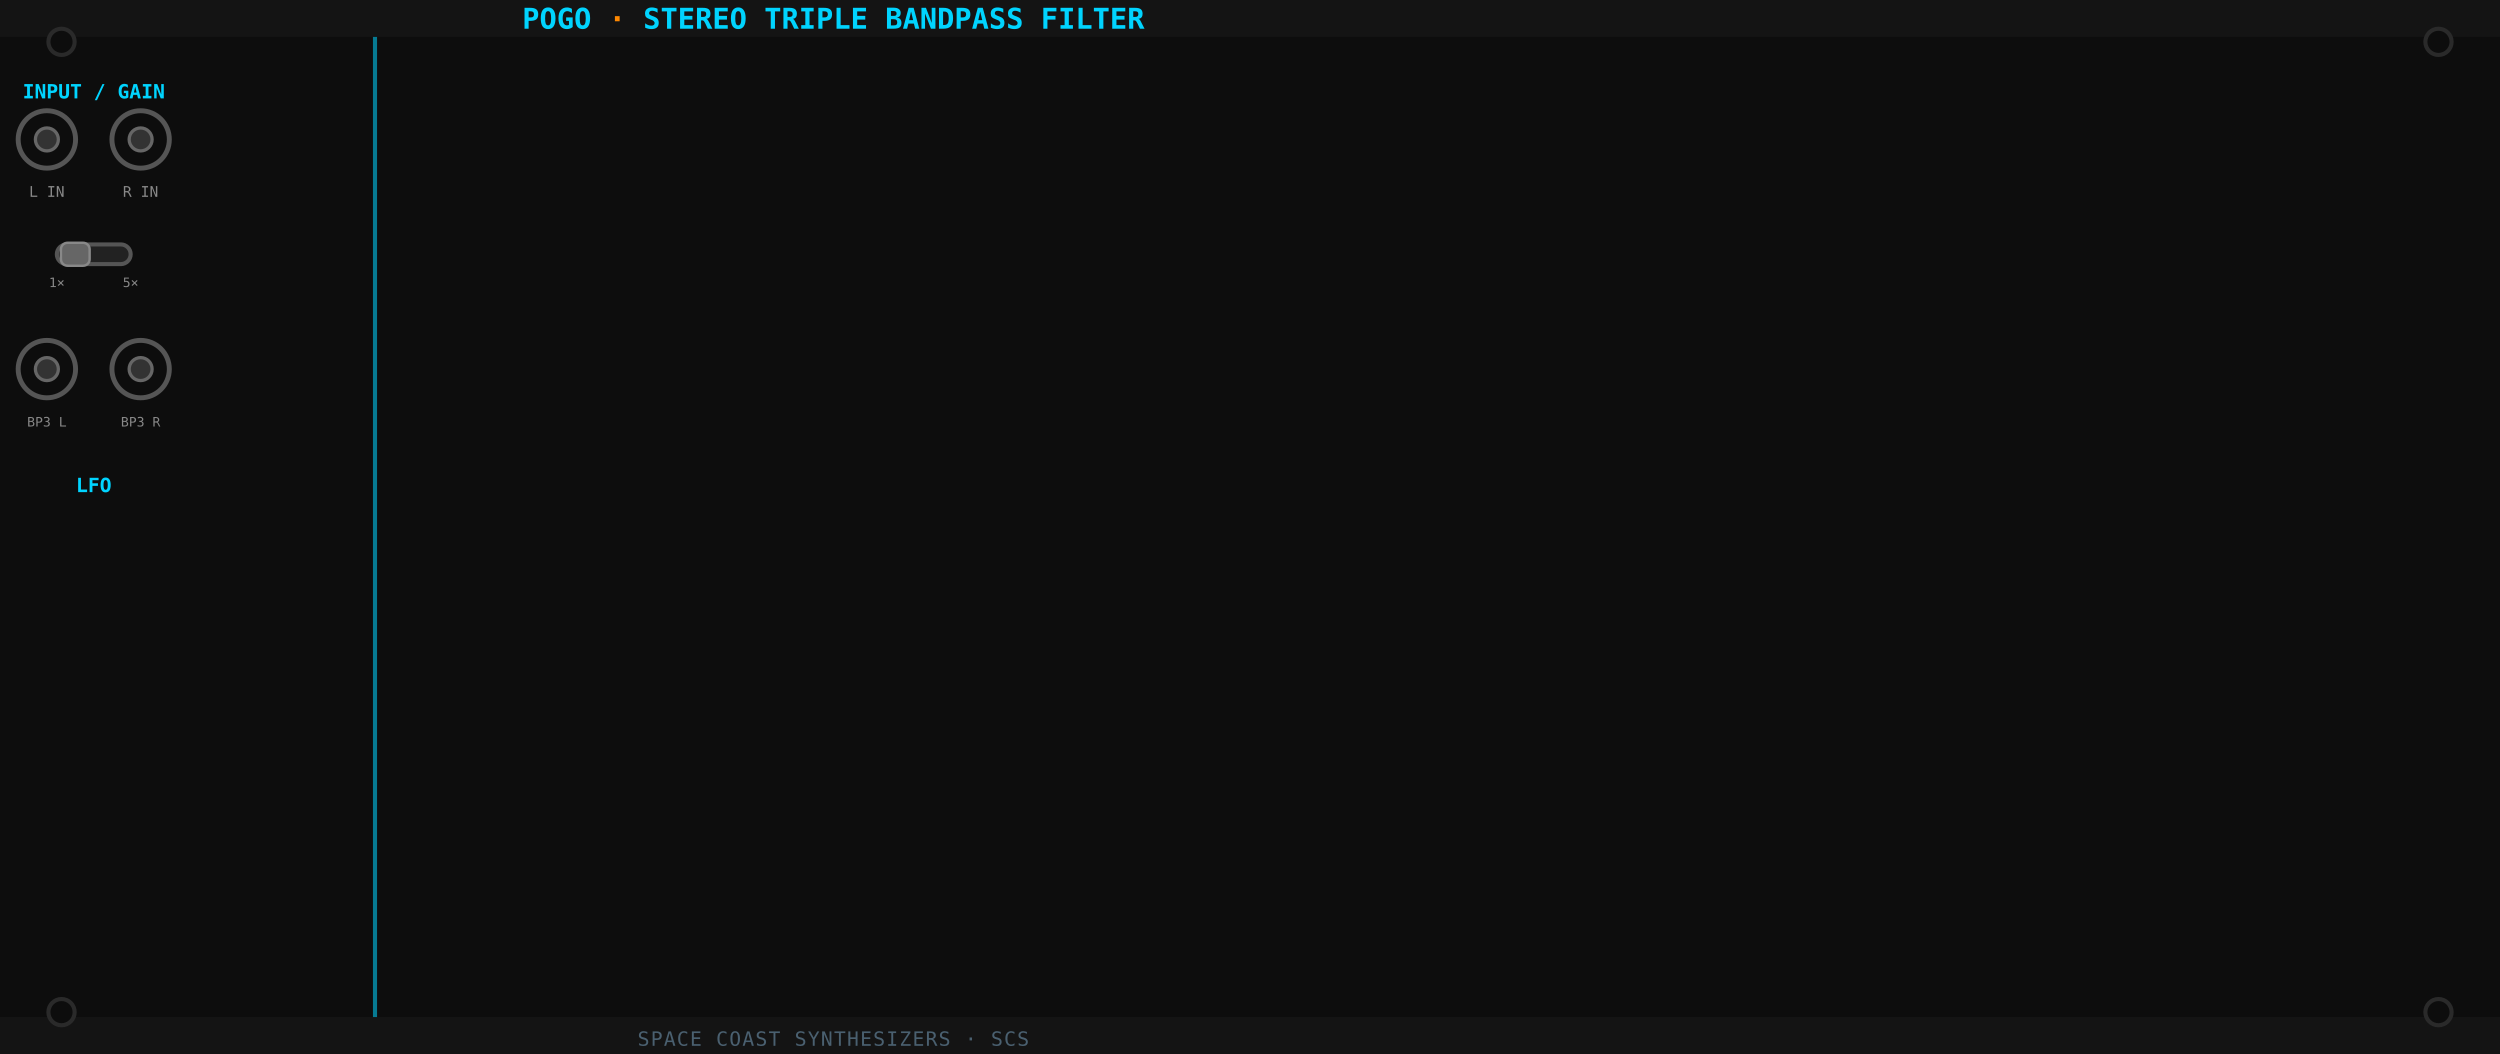
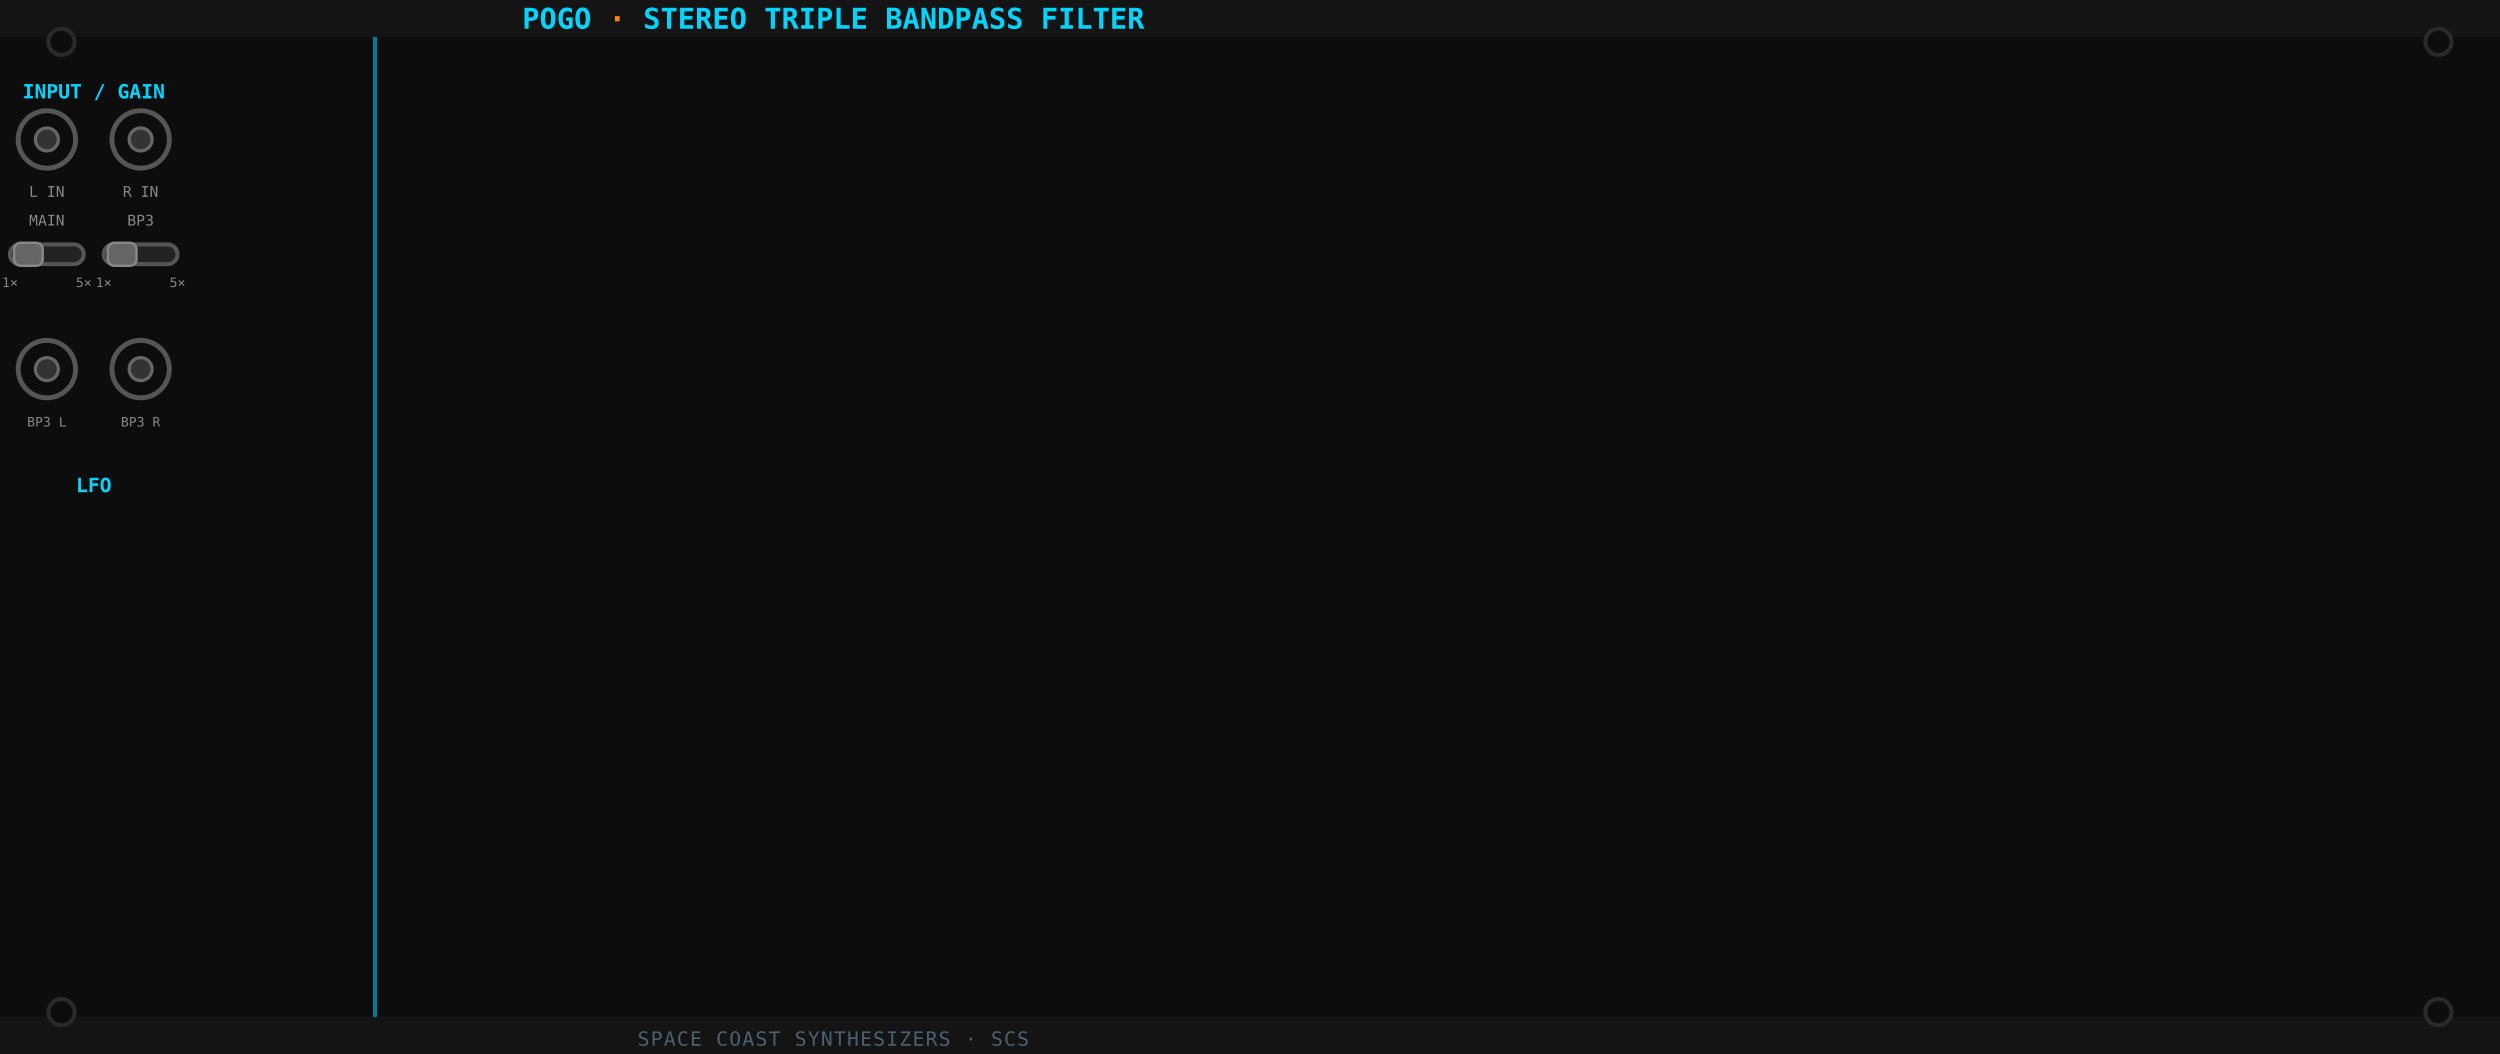
<svg xmlns="http://www.w3.org/2000/svg" width="304.8mm" height="128.5mm" viewBox="0 0 304.80 128.5">
  <rect x="0" y="0" width="304.8" height="128.5" fill="#0d0d0d" />
  <rect x="0" y="0" width="304.8" height="4.5" fill="#141414" />
  <rect x="0" y="124.0" width="304.8" height="4.5" fill="#141414" />
  <circle cx="7.5" cy="5.1" r="1.6" fill="#0d0d0d" stroke="#2a2a2a" stroke-width="0.5" />
  <circle cx="297.3" cy="5.1" r="1.6" fill="#0d0d0d" stroke="#2a2a2a" stroke-width="0.5" />
  <circle cx="7.5" cy="123.4" r="1.6" fill="#0d0d0d" stroke="#2a2a2a" stroke-width="0.5" />
  <circle cx="297.3" cy="123.4" r="1.6" fill="#0d0d0d" stroke="#2a2a2a" stroke-width="0.5" />
  <text x="101.60" y="3.5" fill="#00d4ff" font-family="monospace" font-size="3.5" font-weight="bold" text-anchor="middle">POGO  <tspan fill="#ff8800">·</tspan> STEREO TRIPLE BANDPASS FILTER</text>
  <text x="101.60" y="127.5" fill="#4a6070" font-family="monospace" font-size="2.4" text-anchor="middle" letter-spacing="0.15">SPACE COAST SYNTHESIZERS  ·  SCS</text>
  <line x1="45.72" y1="4.5" x2="45.72" y2="124.0" stroke="#00d4ff" stroke-width="0.5" opacity="0.55" />
  <text x="11.43" y="12.0" fill="#00d4ff" font-family="monospace" font-size="2.4" text-anchor="middle" font-weight="bold">INPUT / GAIN</text>
  <text x="11.43" y="60.0" fill="#00d4ff" font-family="monospace" font-size="2.4" text-anchor="middle" font-weight="bold">LFO</text>
  <circle cx="5.715" cy="17.0" r="3.5" fill="none" stroke="#555" stroke-width="0.6" />
  <circle cx="5.715" cy="17.0" r="1.4" fill="#333" stroke="#666" stroke-width="0.4" />
  <text x="5.715" y="24.0" fill="#888" font-family="monospace" font-size="1.8" text-anchor="middle">L IN</text>
  <circle cx="17.145" cy="17.0" r="3.5" fill="none" stroke="#555" stroke-width="0.6" />
  <circle cx="17.145" cy="17.0" r="1.4" fill="#333" stroke="#666" stroke-width="0.4" />
  <text x="17.145" y="24.0" fill="#888" font-family="monospace" font-size="1.8" text-anchor="middle">R IN</text>
-   <text x="11.43" y="27.5" fill="#888" font-family="monospace" font-size="1.8" text-anchor="middle" />
-   <rect x="6.93" y="29.80" width="9" height="2.4" rx="1.2" fill="#222" stroke="#555" stroke-width="0.5" />
-   <rect x="7.43" y="29.60" width="3.5" height="2.8" rx="0.8" fill="#666" stroke="#888" stroke-width="0.3" />
-   <text x="6.93" y="35.0" fill="#888" font-family="monospace" font-size="1.6" text-anchor="middle">1×</text>
-   <text x="15.93" y="35.0" fill="#888" font-family="monospace" font-size="1.6" text-anchor="middle">5×</text>
+   <text x="5.715" y="27.5" fill="#888" font-family="monospace" font-size="1.8" text-anchor="middle">MAIN</text>
+   <rect x="1.21" y="29.80" width="9" height="2.4" rx="1.2" fill="#222" stroke="#555" stroke-width="0.5" />
+   <rect x="1.71" y="29.60" width="3.5" height="2.8" rx="0.8" fill="#666" stroke="#888" stroke-width="0.3" />
+   <text x="1.215" y="35.0" fill="#888" font-family="monospace" font-size="1.6" text-anchor="middle">1×</text>
+   <text x="10.215" y="35.0" fill="#888" font-family="monospace" font-size="1.6" text-anchor="middle">5×</text>
+   <text x="17.145" y="27.5" fill="#888" font-family="monospace" font-size="1.8" text-anchor="middle">BP3</text>
+   <rect x="12.64" y="29.80" width="9" height="2.4" rx="1.2" fill="#222" stroke="#555" stroke-width="0.5" />
+   <rect x="13.14" y="29.60" width="3.5" height="2.8" rx="0.8" fill="#666" stroke="#888" stroke-width="0.3" />
+   <text x="12.645" y="35.0" fill="#888" font-family="monospace" font-size="1.6" text-anchor="middle">1×</text>
+   <text x="21.645" y="35.0" fill="#888" font-family="monospace" font-size="1.6" text-anchor="middle">5×</text>
  <circle cx="5.715" cy="45.0" r="3.5" fill="none" stroke="#555" stroke-width="0.6" />
  <circle cx="5.715" cy="45.0" r="1.4" fill="#333" stroke="#666" stroke-width="0.4" />
  <text x="5.715" y="52.0" fill="#888" font-family="monospace" font-size="1.6" text-anchor="middle">BP3 L</text>
  <circle cx="17.145" cy="45.0" r="3.5" fill="none" stroke="#555" stroke-width="0.6" />
  <circle cx="17.145" cy="45.0" r="1.4" fill="#333" stroke="#666" stroke-width="0.4" />
  <text x="17.145" y="52.0" fill="#888" font-family="monospace" font-size="1.6" text-anchor="middle">BP3 R</text>
</svg>
